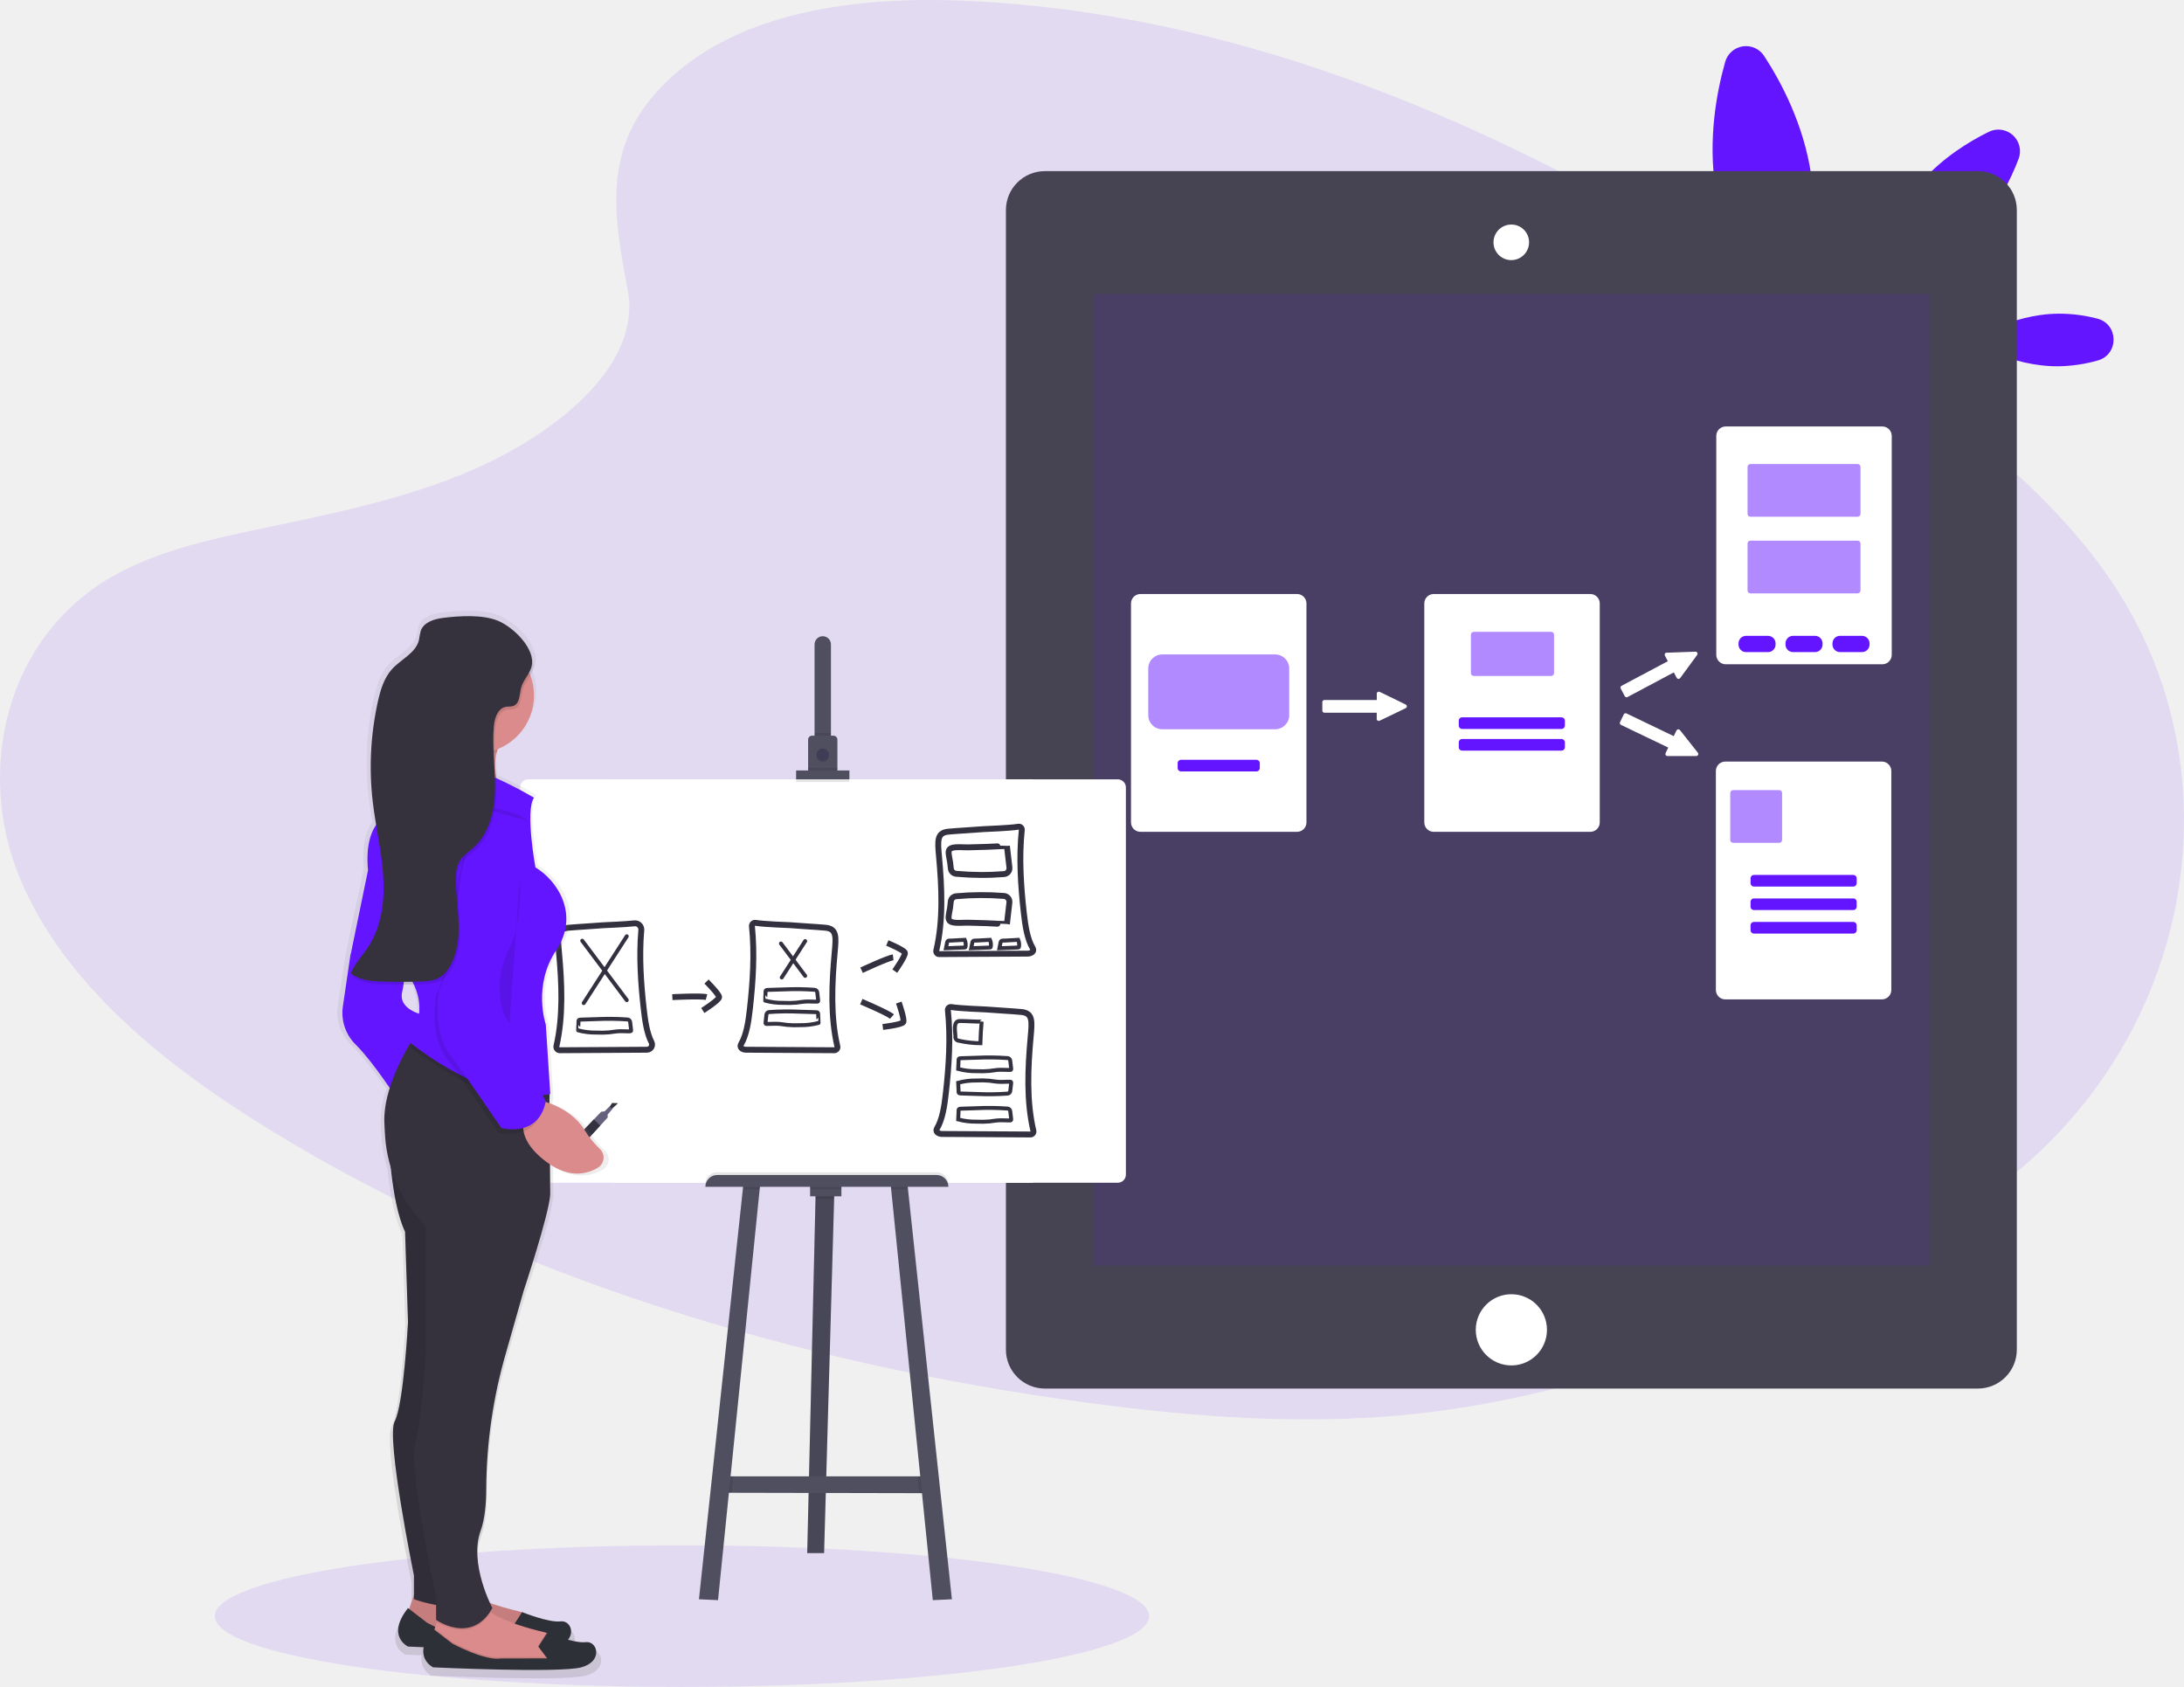
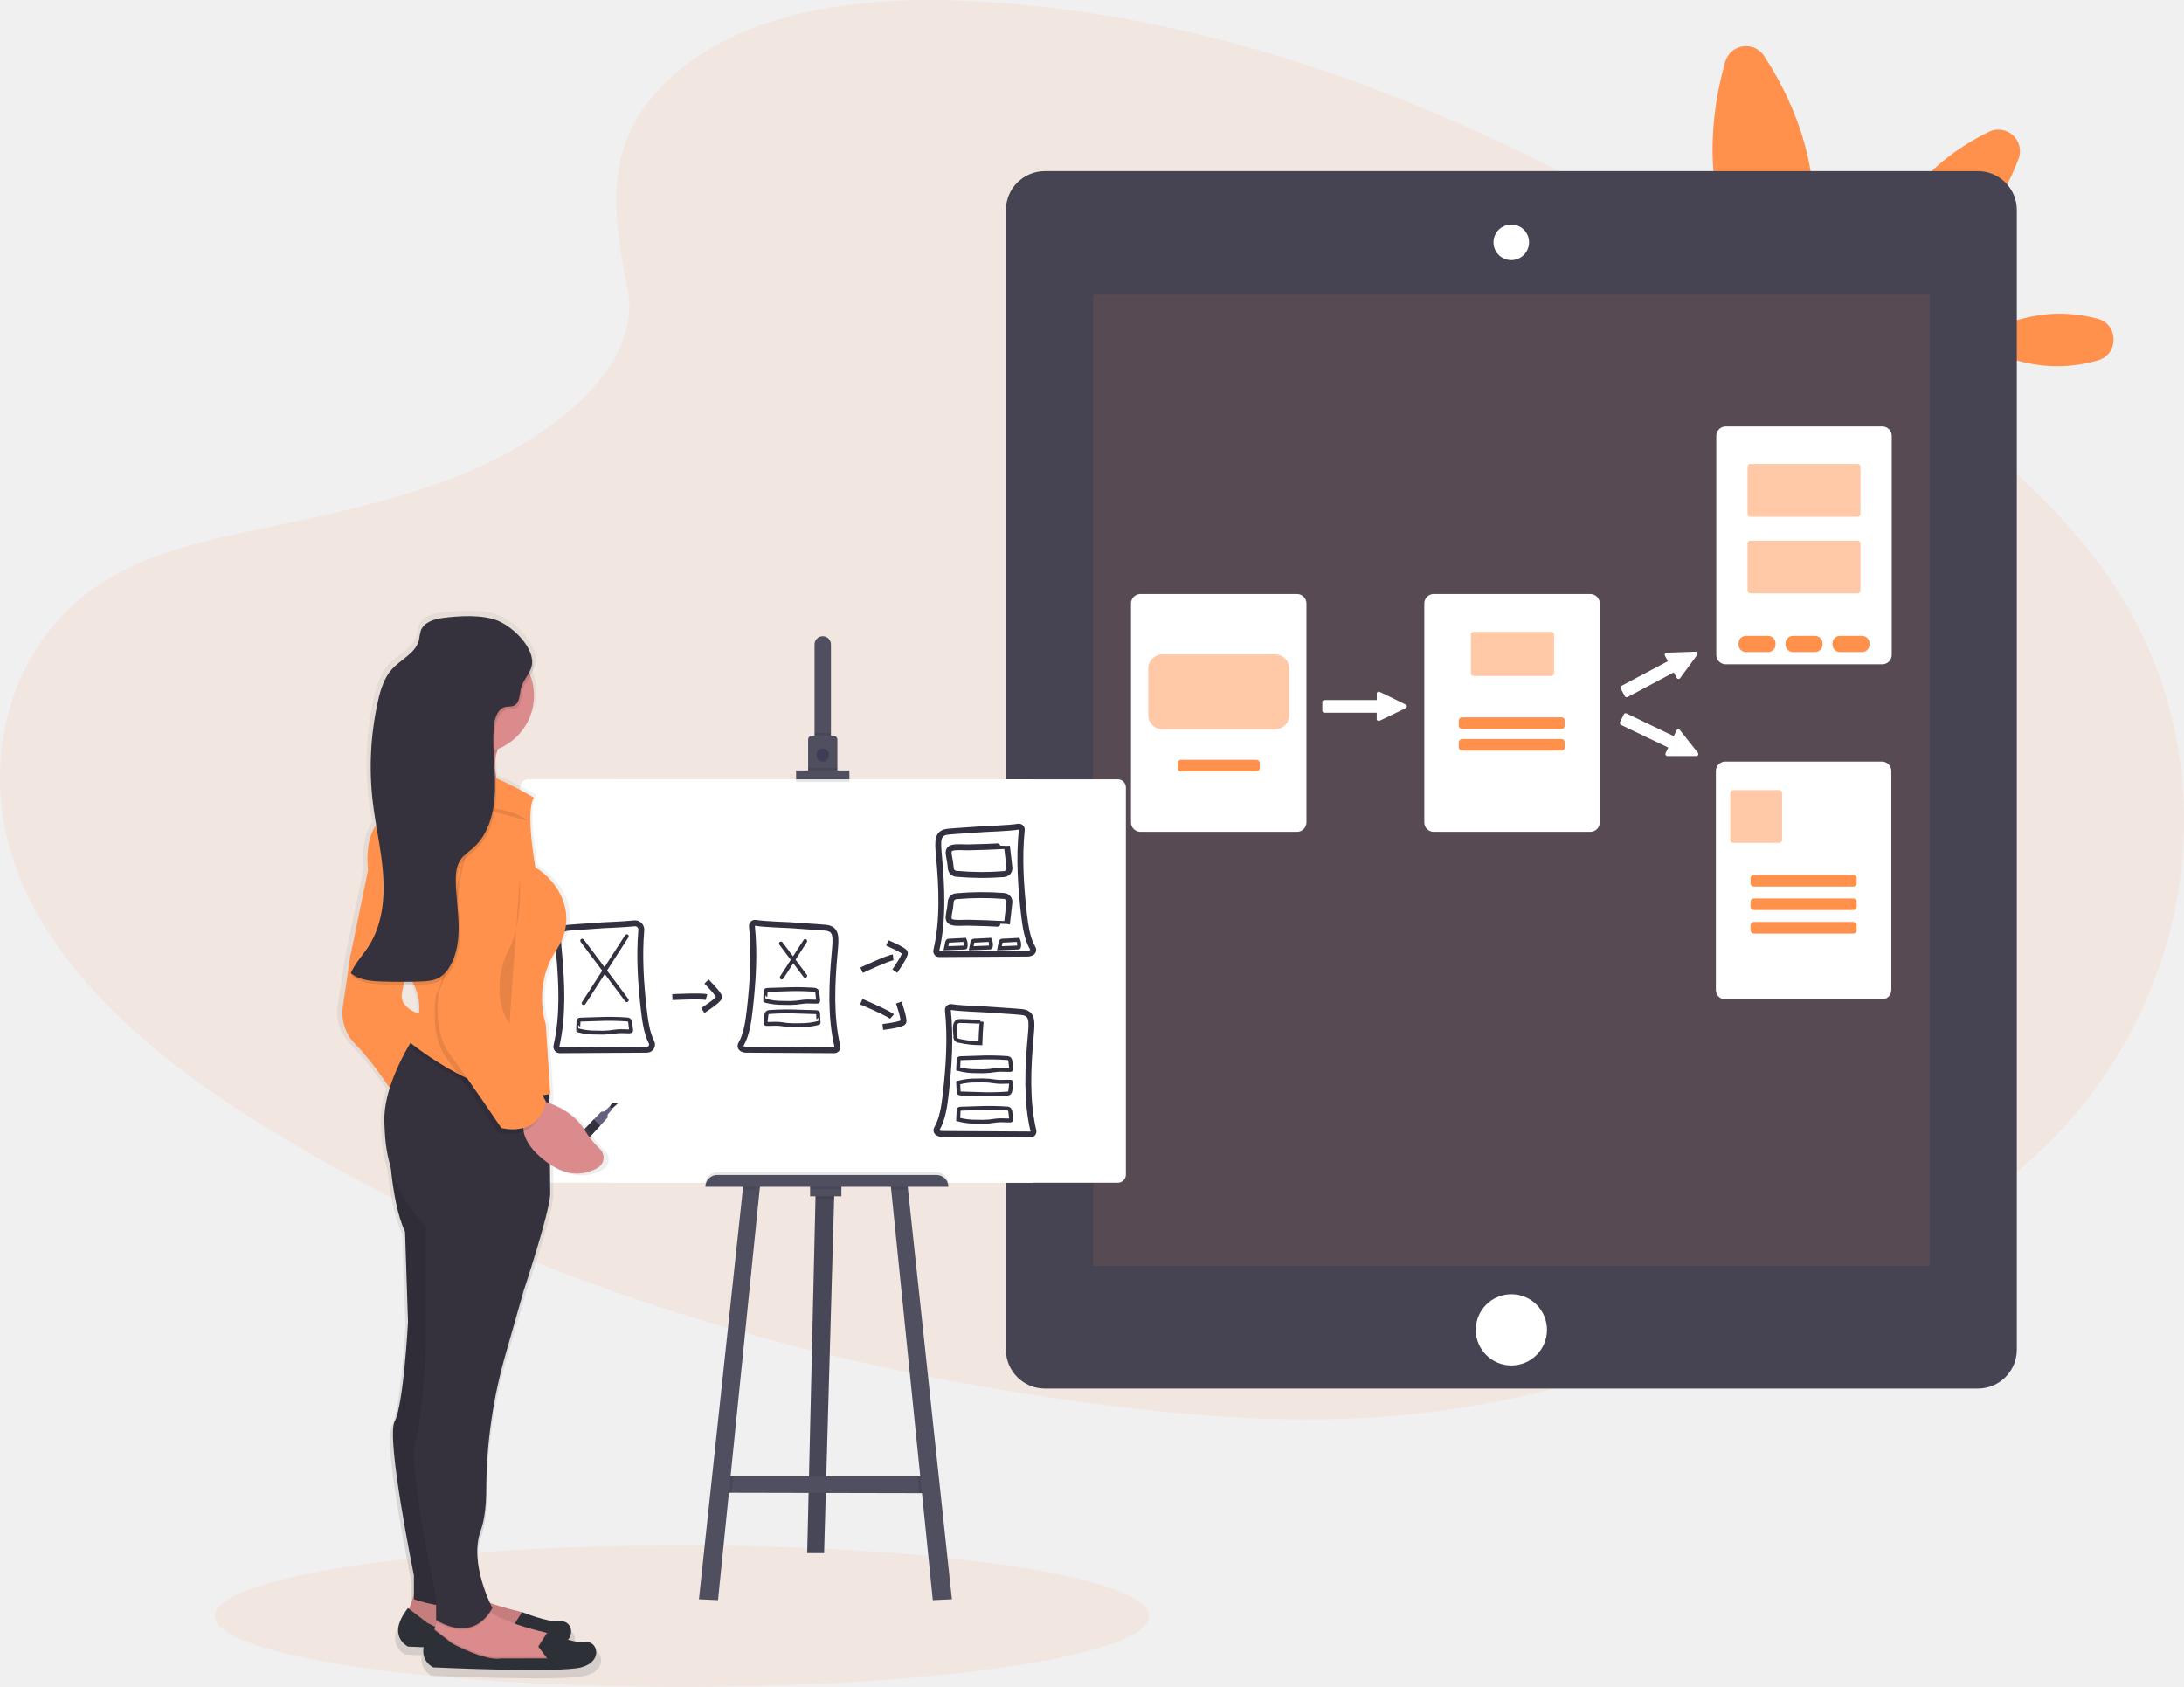
<svg xmlns="http://www.w3.org/2000/svg" id="a6f4e524-a1b8-434a-a0ca-43acb27f4769" data-name="Layer 1" width="1110.46" height="857.68" viewBox="0 0 1110.46 857.68">
  <defs>
    <linearGradient id="ed123d47-1cc8-43ee-8efc-264e01b6d696" x1="2277.26" y1="874.51" x2="2277.26" y2="331.66" gradientTransform="translate(-1992)" gradientUnits="userSpaceOnUse">
      <stop offset="0" stop-color="gray" stop-opacity="0.25" />
      <stop offset="0.54" stop-color="gray" stop-opacity="0.12" />
      <stop offset="1" stop-color="gray" stop-opacity="0.1" />
    </linearGradient>
  </defs>
-   <ellipse cx="346.73" cy="821.68" rx="237.5" ry="36" fill="#6415ff" opacity="0.1" />
-   <path d="M387.66,59C425.33,25.8,484.47,19,538.31,21.68,707.39,30,860,110.67,992.05,201.94c47.8,33.05,94.86,68.65,125.88,114.16,63.16,92.62,44.42,220.94-43.4,297.24-29.88,26-66.1,45.87-103.28,63.51-66.12,31.37-137.46,56.55-212.5,63.72-53.51,5.11-107.68.95-160.88-6.18-148.64-19.92-294.54-64-416.82-139.37C127.42,562,76.87,520.86,54.76,467.37s-8-121.27,46.81-152.92c22.65-13.1,49.73-19,76.24-24.57,39-8.17,78.68-16.23,113.9-32.84,36.37-17.17,79.44-50.36,72.24-88.34C356.22,127.93,350,92.14,387.66,59Z" transform="translate(-44.77 -21.16)" fill="#6415ff" opacity="0.1" />
-   <path d="M965.6,109.62c6.76,44.56-12.05,84.37-12.05,84.37S923.78,161.56,917,117c-3.79-25,.46-48.48,4.92-64.3a11,11,0,0,1,19.89-3C950.78,63.46,961.81,84.63,965.6,109.62Z" transform="translate(-44.77 -21.16)" fill="#6415ff" />
-   <path d="M1091.3,180.64a76.91,76.91,0,0,1,19.85,2.51c10.91,2.8,11.08,18.25.23,21.29a77.15,77.15,0,0,1-19.79,2.94c-24.53.27-44.56-12.89-44.56-12.89S1066.77,180.91,1091.3,180.64Z" transform="translate(-44.77 -21.16)" fill="#6415ff" />
-   <path d="M1022.32,112.9c-22.83,25.09-27.66,57.88-27.66,57.88s32.18-7.9,55-33c10.58-11.63,17.3-24.91,21.46-35.81A11,11,0,0,0,1056,88.17C1045.48,93.34,1032.9,101.27,1022.32,112.9Z" transform="translate(-44.77 -21.16)" fill="#6415ff" />
+   <ellipse cx="346.73" cy="821.68" rx="237.5" ry="36" fill="#ff914d" opacity="0.1" />
+   <path d="M387.66,59C425.33,25.8,484.47,19,538.31,21.68,707.39,30,860,110.67,992.05,201.94c47.8,33.05,94.86,68.65,125.88,114.16,63.16,92.62,44.42,220.94-43.4,297.24-29.88,26-66.1,45.87-103.28,63.51-66.12,31.37-137.46,56.55-212.5,63.72-53.51,5.11-107.68.95-160.88-6.18-148.64-19.92-294.54-64-416.82-139.37C127.42,562,76.87,520.86,54.76,467.37s-8-121.27,46.81-152.92c22.65-13.1,49.73-19,76.24-24.57,39-8.17,78.68-16.23,113.9-32.84,36.37-17.17,79.44-50.36,72.24-88.34C356.22,127.93,350,92.14,387.66,59Z" transform="translate(-44.77 -21.16)" fill="#ff914d" opacity="0.1" />
+   <path d="M965.6,109.62c6.76,44.56-12.05,84.37-12.05,84.37S923.78,161.56,917,117c-3.79-25,.46-48.48,4.92-64.3a11,11,0,0,1,19.89-3C950.78,63.46,961.81,84.63,965.6,109.62Z" transform="translate(-44.77 -21.16)" fill="#ff914d" />
+   <path d="M1091.3,180.64a76.91,76.91,0,0,1,19.85,2.51c10.91,2.8,11.08,18.25.23,21.29a77.15,77.15,0,0,1-19.79,2.94c-24.53.27-44.56-12.89-44.56-12.89S1066.77,180.91,1091.3,180.64Z" transform="translate(-44.77 -21.16)" fill="#ff914d" />
+   <path d="M1022.32,112.9c-22.83,25.09-27.66,57.88-27.66,57.88s32.18-7.9,55-33c10.58-11.63,17.3-24.91,21.46-35.81A11,11,0,0,0,1056,88.17C1045.48,93.34,1032.9,101.27,1022.32,112.9Z" transform="translate(-44.77 -21.16)" fill="#ff914d" />
  <rect x="511.46" y="87.01" width="514" height="618.97" rx="19.8" fill="#464353" />
-   <rect x="555.8" y="149.45" width="425.32" height="494.09" fill="#6415ff" opacity="0.1" />
+   <rect x="555.8" y="149.45" width="425.32" height="494.09" fill="#ff914d" opacity="0.1" />
  <circle cx="768.46" cy="676.12" r="18.1" fill="#fff" />
  <path d="M813.23,152.92a8.55,8.55,0,1,1,8.55-8.55A8.57,8.57,0,0,1,813.23,152.92Z" transform="translate(-44.77 -21.16)" fill="#fff" />
  <path d="M813.23,136.32a8.05,8.05,0,1,1-8.05,8.05,8.06,8.06,0,0,1,8.05-8.05m0-1a9.05,9.05,0,1,0,9,9.05,9,9,0,0,0-9-9.05Z" transform="translate(-44.77 -21.16)" fill="#fff" />
  <rect x="575.56" y="302.51" width="88.21" height="119.92" rx="4.3" fill="#fff" stroke="#fff" stroke-miterlimit="10" />
-   <rect x="583.83" y="332.73" width="71.67" height="38.05" rx="7.14" fill="#6415ff" opacity="0.5" />
-   <rect x="598.79" y="386.3" width="41.75" height="5.91" rx="1.69" fill="#6415ff" />
+   <rect x="583.83" y="332.73" width="71.67" height="38.05" rx="7.14" fill="#ff914d" opacity="0.5" />
+   <rect x="598.79" y="386.3" width="41.75" height="5.91" rx="1.69" fill="#ff914d" />
  <rect x="724.69" y="302.51" width="88.21" height="119.92" rx="4.3" fill="#fff" stroke="#fff" stroke-miterlimit="10" />
-   <rect x="747.89" y="321.24" width="42.27" height="22.44" rx="1.46" fill="#6415ff" opacity="0.5" />
-   <rect x="741.71" y="364.71" width="53.96" height="5.91" rx="1.69" fill="#6415ff" />
-   <rect x="741.71" y="375.73" width="53.96" height="5.91" rx="1.69" fill="#6415ff" />
+   <rect x="747.89" y="321.24" width="42.27" height="22.44" rx="1.46" fill="#ff914d" opacity="0.5" />
+   <rect x="741.71" y="364.71" width="53.96" height="5.91" rx="1.69" fill="#ff914d" />
+   <rect x="741.71" y="375.73" width="53.96" height="5.91" rx="1.69" fill="#ff914d" />
  <rect x="873.15" y="217.32" width="88.21" height="119.92" rx="4.3" fill="#fff" stroke="#fff" stroke-miterlimit="10" />
-   <rect x="888.54" y="235.93" width="57.43" height="26.8" rx="1.46" fill="#6415ff" opacity="0.5" />
-   <rect x="888.54" y="274.88" width="57.43" height="26.8" rx="1.46" fill="#6415ff" opacity="0.5" />
-   <rect x="883.95" y="323.28" width="18.84" height="8.27" rx="3.83" fill="#6415ff" />
-   <rect x="907.84" y="323.28" width="18.84" height="8.27" rx="3.83" fill="#6415ff" />
-   <rect x="931.73" y="323.28" width="18.84" height="8.27" rx="3.83" fill="#6415ff" />
+   <rect x="888.54" y="235.93" width="57.43" height="26.8" rx="1.46" fill="#ff914d" opacity="0.5" />
+   <rect x="888.54" y="274.88" width="57.43" height="26.8" rx="1.46" fill="#ff914d" opacity="0.5" />
+   <rect x="883.95" y="323.28" width="18.84" height="8.27" rx="3.83" fill="#ff914d" />
+   <rect x="907.84" y="323.28" width="18.84" height="8.27" rx="3.83" fill="#ff914d" />
+   <rect x="931.73" y="323.28" width="18.84" height="8.27" rx="3.83" fill="#ff914d" />
  <rect x="872.94" y="387.7" width="88.21" height="119.92" rx="4.3" fill="#fff" stroke="#fff" stroke-miterlimit="10" />
-   <rect x="879.75" y="401.72" width="26.36" height="26.8" rx="1.46" fill="#6415ff" opacity="0.5" />
-   <rect x="890.07" y="444.84" width="53.96" height="5.91" rx="1.69" fill="#6415ff" />
-   <rect x="890.07" y="456.79" width="53.96" height="5.91" rx="1.69" fill="#6415ff" />
-   <rect x="890.07" y="468.74" width="53.96" height="5.91" rx="1.69" fill="#6415ff" />
+   <rect x="879.75" y="401.72" width="26.36" height="26.8" rx="1.46" fill="#ff914d" opacity="0.5" />
+   <rect x="890.07" y="444.84" width="53.96" height="5.91" rx="1.69" fill="#ff914d" />
+   <rect x="890.07" y="456.79" width="53.96" height="5.91" rx="1.69" fill="#ff914d" />
+   <rect x="890.07" y="468.74" width="53.96" height="5.91" rx="1.69" fill="#ff914d" />
  <path d="M759.29,380.77l-1.35.65L747,386.68l-1,.47a.54.54,0,0,1-.73-.29.59.59,0,0,1,0-.2v-3.11a.53.53,0,0,0-.53-.53H718.15a.54.54,0,0,1-.54-.53V378.1a.54.54,0,0,1,.54-.53h26.62a.54.54,0,0,0,.53-.54v-3.18a.65.65,0,0,1,0-.2.54.54,0,0,1,.73-.28l1,.47,10.91,5.31,1.35.66A.53.53,0,0,1,759.29,380.77Z" transform="translate(-44.77 -21.16)" fill="#fff" stroke="#fff" stroke-miterlimit="10" />
  <path d="M907.32,353.8l-.88,1.21-7.16,9.76-.63.87a.55.55,0,0,1-.78.09.48.48,0,0,1-.12-.16l-1.46-2.74a.55.55,0,0,0-.73-.23l-23.5,12.51a.53.53,0,0,1-.72-.22L869.28,371a.53.53,0,0,1,.22-.72L893,357.79a.53.53,0,0,0,.22-.72l-1.49-2.81a.35.35,0,0,1-.06-.19.52.52,0,0,1,.51-.59l1.07,0,12.12-.44,1.5-.05A.53.53,0,0,1,907.32,353.8Z" transform="translate(-44.77 -21.16)" fill="#fff" stroke="#fff" stroke-miterlimit="10" />
  <path d="M907.24,405.06h-1.49l-12.11,0h-1.07a.53.53,0,0,1-.53-.57.45.45,0,0,1,.05-.19l1.34-2.81a.53.53,0,0,0-.25-.71l-24-11.52a.54.54,0,0,1-.25-.72l1.9-3.95a.52.52,0,0,1,.71-.25l24,11.53a.55.55,0,0,0,.72-.25l1.38-2.87a.52.52,0,0,1,.89-.1l.67.83,7.53,9.52.93,1.18A.53.53,0,0,1,907.24,405.06Z" transform="translate(-44.77 -21.16)" fill="#fff" stroke="#fff" stroke-miterlimit="10" />
  <polygon points="424.19 606.65 424.11 609.58 419.01 789.65 410.43 789.65 414.64 609.58 414.72 606.2 424.19 606.65" fill="#504f60" />
  <polygon points="424.19 606.65 424.11 609.58 419.01 789.65 410.43 789.65 414.64 609.58 414.72 606.2 424.19 606.65" opacity="0.1" />
  <polygon points="473.84 759.19 467.42 759.17 371.97 758.97 366.89 758.96 369.59 750.61 473.16 750.61 473.84 759.19" fill="#504f60" />
  <polygon points="424.19 606.65 424.11 609.58 414.64 609.58 414.72 606.2 424.19 606.65" opacity="0.1" />
  <rect x="411.9" y="602.25" width="15.91" height="5.98" fill="#504f60" />
  <polygon points="372.82 750.61 371.97 758.97 366.89 758.96 369.59 750.61 372.82 750.61" opacity="0.1" />
  <polygon points="386.52 602.14 386.25 604.73 365.08 813.56 355.38 813.11 377.69 604.73 377.94 602.36 386.52 602.14" fill="#504f60" />
  <polygon points="473.84 759.19 467.42 759.17 466.55 750.61 473.16 750.61 473.84 759.19" opacity="0.1" />
  <polygon points="484 813.11 474.29 813.56 453.12 604.73 452.86 602.14 461.43 602.36 461.68 604.73 484 813.11" fill="#504f60" />
  <rect x="311.38" y="396.23" width="213.91" height="205.11" fill="#fff" />
  <rect x="264.46" y="396.23" width="308" height="205.11" rx="4.13" fill="#fff" />
  <path d="M467.27,348.8v49.53h-8.34V348.8a4.17,4.17,0,1,1,8.34,0Z" transform="translate(-44.77 -21.16)" fill="#504f60" />
  <rect x="414.16" y="372.66" width="8.35" height="4.51" opacity="0.1" />
  <path d="M470.55,397.2v16.36H455.66V397.2a2,2,0,0,1,2-2h10.83A2,2,0,0,1,470.55,397.2Z" transform="translate(-44.77 -21.16)" fill="#504f60" />
  <circle cx="418.33" cy="384.39" r="3.16" opacity="0.1" />
  <circle cx="418.33" cy="383.71" r="3.16" fill="#3f3d56" />
  <rect x="410.89" y="390.37" width="14.89" height="2.03" opacity="0.1" />
  <rect x="404.79" y="393.08" width="27.08" height="4.51" opacity="0.1" />
  <rect x="404.79" y="391.72" width="27.08" height="4.51" fill="#504f60" />
  <path d="M364.63,596H476.21a6,6,0,0,1,6,6v0a0,0,0,0,1,0,0H358.65a0,0,0,0,1,0,0v0A6,6,0,0,1,364.63,596Z" opacity="0.1" />
  <polygon points="377.94 602.36 386.52 602.14 386.25 604.73 377.69 604.73 377.94 602.36" opacity="0.1" />
  <rect x="411.9" y="602.25" width="15.91" height="2.48" opacity="0.1" />
  <polygon points="461.68 604.73 453.12 604.73 452.86 602.14 461.43 602.36 461.68 604.73" opacity="0.1" />
  <path d="M364.63,597.4H476.21a6,6,0,0,1,6,6v0a0,0,0,0,1,0,0H358.65a0,0,0,0,1,0,0v0a6,6,0,0,1,6-6Z" fill="#504f60" />
  <path d="M562.59,441.48a1.49,1.49,0,0,1,1.71,1.64c-1.45,14-.52,28.34,1.05,42.31.73,6.39,1.72,13.15,4.55,17.89a1.51,1.51,0,0,1-.2,1.86,4,4,0,0,1-2.78.83l-44.63.25a1.49,1.49,0,0,1-1.46-1.84c3.59-15.3,2.82-32,1.38-47.87-.71-7.81-1.12-12,4.71-12.55,6-.54,12-.79,18-1.29C546.36,442.59,557.9,442.25,562.59,441.48Z" transform="translate(-44.77 -21.16)" fill="#fff" stroke="#33313f" stroke-miterlimit="10" stroke-width="3" />
  <path d="M528.44,533.17a1.49,1.49,0,0,0-1.71,1.64c1.45,14,.52,28.34-1.06,42.31-.72,6.39-1.71,13.15-4.54,17.9a1.49,1.49,0,0,0,.2,1.85,4,4,0,0,0,2.78.83l44.63.26a1.51,1.51,0,0,0,1.46-1.85c-3.59-15.3-2.82-32-1.38-47.87.71-7.81,1.12-12-4.71-12.55s-12-.79-18-1.29C544.67,534.28,533.13,533.94,528.44,533.17Z" transform="translate(-44.77 -21.16)" fill="#fff" stroke="#33313f" stroke-miterlimit="10" stroke-width="3" />
  <path d="M541.55,558.93a132.37,132.37,0,0,1,15.56.19,1.47,1.47,0,0,1,1.32,1.3l.49,4.09a.58.58,0,0,1-.12.53.55.55,0,0,1-.38.1c-2.18.06-4.36-.19-6.53,0-1.35.11-2.69.37-4,.52a47.75,47.75,0,0,1-6.66.12,33.56,33.56,0,0,1-9.27-1.14s.18-3.39.18-3.71c0-1.58-.05-1.72,1.58-1.76Z" transform="translate(-44.77 -21.16)" fill="none" stroke="#33313f" stroke-linecap="round" stroke-miterlimit="10" stroke-width="2" />
  <path d="M541.55,577.37a130.24,130.24,0,0,0,15.56-.2,1.47,1.47,0,0,0,1.32-1.3l.49-4.08a.6.6,0,0,0-.12-.54.55.55,0,0,0-.38-.1c-2.18-.06-4.36.2-6.53,0-1.35-.1-2.69-.36-4-.51a46.26,46.26,0,0,0-6.66-.12,33.56,33.56,0,0,0-9.27,1.14s.18,3.38.18,3.71c0,1.58-.05,1.71,1.58,1.76Z" transform="translate(-44.77 -21.16)" fill="none" stroke="#33313f" stroke-linecap="round" stroke-miterlimit="10" stroke-width="2" />
  <path d="M541.55,584.59a130.24,130.24,0,0,1,15.56.2,1.47,1.47,0,0,1,1.32,1.3l.49,4.08a.6.6,0,0,1-.12.54.55.55,0,0,1-.38.1c-2.18.06-4.36-.2-6.53,0-1.35.1-2.69.37-4,.52a47.75,47.75,0,0,1-6.66.11,33.55,33.55,0,0,1-9.27-1.13s.18-3.39.18-3.72c0-1.58-.05-1.71,1.58-1.75Z" transform="translate(-44.77 -21.16)" fill="none" stroke="#33313f" stroke-linecap="round" stroke-miterlimit="10" stroke-width="2" />
  <path d="M548.12,499a6.61,6.61,0,0,1,.44,3.48.52.52,0,0,1-.07.27.54.54,0,0,1-.42.15l-9.5.37s.53-2.8.6-3c.33-1.14,1.16-.84,2.23-.9Z" transform="translate(-44.77 -21.16)" fill="#fff" stroke="#33313f" stroke-linecap="round" stroke-miterlimit="10" stroke-width="2" />
  <path d="M562.47,499a6.61,6.61,0,0,1,.43,3.48.51.51,0,0,1-.06.27.56.56,0,0,1-.42.15l-9.51.37s.54-2.8.61-3c.32-1.14,1.15-.84,2.23-.9Z" transform="translate(-44.77 -21.16)" fill="#fff" stroke="#33313f" stroke-linecap="round" stroke-miterlimit="10" stroke-width="2" />
  <path d="M556.74,451.26l1.28,11a3,3,0,0,1-2.73,3.31,142.81,142.81,0,0,1-24.38-.16,3,3,0,0,1-2.71-2.86,42.69,42.69,0,0,0-.86-5.83c-.33-2-.69-3.93,1.67-4.52s5.59-.17,8.17-.22q4.64-.09,9.25-.26C547.29,451.72,556.74,451.21,556.74,451.26Z" transform="translate(-44.77 -21.16)" fill="none" stroke="#33313f" stroke-miterlimit="10" stroke-width="3" />
  <path d="M556.74,491,558,480a3,3,0,0,0-2.73-3.31,143.84,143.84,0,0,0-24.38.15,3,3,0,0,0-2.71,2.87,42.69,42.69,0,0,1-.86,5.83c-.33,2-.69,3.93,1.67,4.52s5.59.17,8.17.22c3.09.06,6.17.14,9.25.26C547.29,490.57,556.74,491.08,556.74,491Z" transform="translate(-44.77 -21.16)" fill="none" stroke="#33313f" stroke-miterlimit="10" stroke-width="3" />
  <path d="M543.89,540.57q-.5,5.49-.63,11a52.07,52.07,0,0,1-10.91-1.25,1.93,1.93,0,0,1-1.79-2.36c-.07-2.28-1.27-7.37,1.94-7.69C533.46,540.17,543.88,540.75,543.89,540.57Z" transform="translate(-44.77 -21.16)" fill="none" stroke="#33313f" stroke-linecap="round" stroke-miterlimit="10" stroke-width="2" />
  <path d="M367.32,490.61a3.19,3.19,0,0,1,3.52,3.47c-1.15,13.31-.24,26.94,1.26,40.21.67,5.9,1.56,12.11,3.92,16.76a2.62,2.62,0,0,1-2.32,3.82h0l-44.28.26a1.76,1.76,0,0,1-1.73-2.14c3.51-15.22,2.74-31.84,1.31-47.58-.72-7.81-1.12-12,4.7-12.55,6-.53,12-.78,17.95-1.29C352.92,491.47,362,491.19,367.32,490.61Z" transform="translate(-44.77 -21.16)" fill="#fff" stroke="#33313f" stroke-linecap="round" stroke-miterlimit="10" stroke-width="3" />
  <path d="M428.92,490.36a1.59,1.59,0,0,0-1.82,1.76c1.43,13.93.5,28.25-1.07,42.17-.72,6.39-1.71,13.12-4.53,17.87a1.58,1.58,0,0,0,.42,2.07,4.19,4.19,0,0,0,2.54.64l44.51.26a1.6,1.6,0,0,0,1.55-2c-3.55-15.27-2.79-31.95-1.35-47.75.71-7.81,1.12-12-4.7-12.55-6-.53-12-.78-18-1.29C445,491.45,433.7,491.12,428.92,490.36Z" transform="translate(-44.77 -21.16)" fill="#fff" stroke="#33313f" stroke-miterlimit="10" stroke-width="3" />
  <line x1="296.04" y1="478.29" x2="318.68" y2="508.49" fill="#fff" stroke="#33313f" stroke-linecap="round" stroke-miterlimit="10" stroke-width="2" />
  <line x1="318.68" y1="476.03" x2="296.79" y2="510" fill="#fff" stroke="#33313f" stroke-linecap="round" stroke-miterlimit="10" stroke-width="2" />
  <line x1="397.07" y1="479.71" x2="409.4" y2="496.16" fill="#fff" stroke="#33313f" stroke-linecap="round" stroke-miterlimit="10" stroke-width="2" />
  <line x1="409.4" y1="478.47" x2="397.48" y2="496.98" fill="#fff" stroke="#33313f" stroke-linecap="round" stroke-miterlimit="10" stroke-width="2" />
  <path d="M348.29,539.3a132.56,132.56,0,0,1,15.57.19,1.49,1.49,0,0,1,1.32,1.3l.48,4.09a.63.63,0,0,1-.11.54.7.7,0,0,1-.38.1c-2.18.06-4.37-.2-6.54,0-1.35.1-2.68.36-4,.51a47.72,47.72,0,0,1-6.66.12,33.44,33.44,0,0,1-9.26-1.14c-.06,0,.18-3.38.18-3.71,0-1.58-.06-1.71,1.57-1.76Z" transform="translate(-44.77 -21.16)" fill="none" stroke="#33313f" stroke-linecap="round" stroke-miterlimit="10" stroke-width="2" />
  <path d="M443.41,524.2a130.43,130.43,0,0,1,15.57.2,1.47,1.47,0,0,1,1.32,1.3l.48,4.08a.63.63,0,0,1-.11.54.56.56,0,0,1-.38.1c-2.18.06-4.37-.2-6.54,0-1.35.1-2.68.37-4,.51a46.26,46.26,0,0,1-6.66.12,33.56,33.56,0,0,1-9.27-1.14c-.05,0,.18-3.38.18-3.71,0-1.58-.05-1.71,1.58-1.76Z" transform="translate(-44.77 -21.16)" fill="none" stroke="#33313f" stroke-linecap="round" stroke-miterlimit="10" stroke-width="2" />
  <path d="M451.34,535.53a132.39,132.39,0,0,0-15.56.19,1.47,1.47,0,0,0-1.32,1.3L434,541.1a.57.57,0,0,0,.11.54.55.55,0,0,0,.38.1c2.18.06,4.36-.19,6.54,0,1.35.1,2.68.37,4,.52a49.33,49.33,0,0,0,6.66.12,33.47,33.47,0,0,0,9.27-1.14c.05,0-.18-3.39-.18-3.71,0-1.59.06-1.72-1.57-1.76Z" transform="translate(-44.77 -21.16)" fill="none" stroke="#33313f" stroke-linecap="round" stroke-miterlimit="10" stroke-width="2" />
  <path d="M386.63,528.13s14.71-.75,17.35,0" transform="translate(-44.77 -21.16)" fill="none" stroke="#33313f" stroke-miterlimit="10" stroke-width="3" />
  <path d="M404,520.21s6.41,6.41,6.41,7.92-8.3,6.79-8.3,6.79" transform="translate(-44.77 -21.16)" fill="none" stroke="#33313f" stroke-miterlimit="10" stroke-width="3" />
  <path d="M482.84,514.45s13.33-6.24,16.06-6.54" transform="translate(-44.77 -21.16)" fill="none" stroke="#33313f" stroke-miterlimit="10" stroke-width="3" />
  <path d="M495.92,500.58s8.35,3.52,8.92,4.91-5.12,9.42-5.12,9.42" transform="translate(-44.77 -21.16)" fill="none" stroke="#33313f" stroke-miterlimit="10" stroke-width="3" />
  <path d="M482.7,530.43s13.55,5.75,15.6,7.59" transform="translate(-44.77 -21.16)" fill="none" stroke="#33313f" stroke-miterlimit="10" stroke-width="3" />
  <path d="M501.76,530.89s3,8.57,2.3,9.93-10.43,2.48-10.43,2.48" transform="translate(-44.77 -21.16)" fill="none" stroke="#33313f" stroke-miterlimit="10" stroke-width="3" />
  <path d="M535.29,499a6.61,6.61,0,0,1,.43,3.48.51.51,0,0,1-.06.27.56.56,0,0,1-.42.15l-9.51.37s.54-2.8.61-3c.32-1.14,1.16-.84,2.23-.9Z" transform="translate(-44.77 -21.16)" fill="#fff" stroke="#33313f" stroke-linecap="round" stroke-miterlimit="10" stroke-width="2" />
  <polygon points="310.87 564.02 314.23 560.89 311.23 560.77 309.66 563.18 310.87 564.02" fill="#33313f" />
  <polygon points="286.7 585.94 290.26 581.37 291.05 580.55 301.95 569.13 305.66 565.25 307.4 565.04 309.9 562.56 311.37 563.85 308.94 566.69 308.98 568.18 305.19 572.29 294.49 583.91 293.8 584.65 289.5 588.63 286.7 585.94" fill="#65617d" />
  <polygon points="291.05 580.55 301.95 569.13 305.19 572.29 294.49 583.91 291.05 580.55" fill="#33313f" />
  <path d="M352.27,606.11a48,48,0,0,1-8.19-10c-4.8-7.48-12.82-11.52-18.32-13.53l0-2.43.34-.07-.15-2.26.15,0-.39-6v-.05h0L323.73,542s-7.05-19.85,5.48-38.16.78-35.87-11-42.74c0,0-5.48-29-.78-35.87a203.68,203.68,0,0,0-19.68-9.95c-.11-.36-.2-.72-.29-1.1-.13-2.7-.3-5.4-.45-8.1a29.47,29.47,0,0,1,.77-4.16c.15-.57.32-1.14.5-1.73a29.78,29.78,0,0,0,19.15-27.61,29,29,0,0,0-1.86-10.24A12.87,12.87,0,0,0,317,359c.75-3.09-.1-6.39-1.86-9.52C312,342.7,304.17,336.35,298.49,334c-8.14-3.3-20.39-2.52-28.87-1.5-4.76.57-10.19,2.16-11.91,6.52-.63,1.6-.64,3.37-1.08,5-1.78,6.66-9.47,9.76-14.22,14.86-4.2,4.5-6,10.59-7.4,16.52a151.21,151.21,0,0,0-2.75,51.85c.48,4,1.12,7.95,1.8,11.91-2.86,4-5.44,11.07-4.26,23.35l-9.4,44.26-3.91,25.95s-2.35,10.68,7,19.84c6,5.84,13.25,15.71,17.72,22.1a52.45,52.45,0,0,0-2.85,17.59c.1,2.72.25,5.35.44,7.85a69.33,69.33,0,0,0,3,15.64c1.1,10.66,3.27,24.29,7.52,33l1.56,46.55s-2.35,42.74-7,51.13,10.17,79.37,10.17,79.37v9.92l-2.5,7.34-.63-.47c-11.74,14.5,0,19.84,0,19.84s3.2.15,8.31.35a9.36,9.36,0,0,0,5,10.34s66.53,3.05,78.28,0,8.61-13.74,2.34-13c-2.39.3-5.92-.33-9.37-1.22,3.65-4.25.73-10-3.93-9.46-6.26.76-20.35-4.78-20.35-4.78l-.07.09a10.5,10.5,0,0,0-1.38-.42,156.67,156.67,0,0,1-15.49-4.33c-3-6.43-10-23.71-5-37.11,2.26-6.06,3-14.12,3-21.94a249,249,0,0,1,10.31-69.66l9.39-32s13.31-38.93,14.09-49.61L326,614.13c11,7,19.75,4.9,25.33,1.63A6,6,0,0,0,352.27,606.11Zm-104.47-81c.27-1.12.49-2.34.68-3.63,1.84,0,3.69,0,5.53-.06a28.17,28.17,0,0,1,2.78,15C252.55,535.11,246.21,531.9,247.8,525.16Z" transform="translate(-44.77 -21.16)" fill="url(#ed123d47-1cc8-43ee-8efc-264e01b6d696)" />
  <path d="M255.24,832l-3,9,9.79,9.79,32.39,7.53,23.35-2.26-1.51-8.29h0a10,10,0,0,0-7.42-7.29c-9.6-2.26-27.9-7.4-31.75-14.55Z" transform="translate(-44.77 -21.16)" fill="#db8b8b" />
  <path d="M255.24,832l-3,9,9.79,9.79,32.39,7.53,23.35-2.26-1.51-8.29h0a10,10,0,0,0-7.42-7.29c-9.6-2.26-27.9-7.4-31.75-14.55Z" transform="translate(-44.77 -21.16)" opacity="0.1" />
  <path d="M310.23,853.8l-4.52-6,4.52-7s13.55,5.47,19.58,4.72,9,9.79-2.26,12.8-75.32,0-75.32,0-11.3-5.27,0-19.58l9.79,7.53s16.57,9,24.86,7.53Z" transform="translate(-44.77 -21.16)" fill="#2e3037" />
  <path d="M330.56,866.61l-23.35,2.26-32.39-7.54L265,851.54l.8-2.39,1.12-3.36,1.1-3.29,21.84-6a13.5,13.5,0,0,0,4.43,4.43c7.09,4.85,19.84,8.36,27.32,10.11.31.08.63.17.93.28a9.92,9.92,0,0,1,6.49,7Z" transform="translate(-44.77 -21.16)" fill="#db8b8b" />
  <path d="M330.56,866.61l-23.35,2.26-32.39-7.54L265,851.54l.8-2.39,9,6.91s16.58,9,24.86,7.53H323l-4.52-6,4.06-6.27a9.92,9.92,0,0,1,6.49,7Z" transform="translate(-44.77 -21.16)" opacity="0.1" />
  <path d="M323,864.35l-4.52-6,4.52-7s13.56,5.47,19.58,4.72,9,9.79-2.25,12.81-75.33,0-75.33,0-11.3-5.28,0-19.59l9.79,7.53s16.58,9,24.86,7.54Z" transform="translate(-44.77 -21.16)" fill="#2e3037" />
  <path d="M304.2,427.48s-36.15,3.76-30.88-11.3a27,27,0,0,0,1.11-13.3,36.91,36.91,0,0,0-6.38-15.32l33.89,5.27a42.32,42.32,0,0,0-4.59,10.88C293.31,419.7,304.2,427.48,304.2,427.48Z" transform="translate(-44.77 -21.16)" fill="#db8b8b" />
  <path d="M242.44,599.21s.75,32.39,8.28,48.21l1.51,45.94s-2.26,42.19-6.78,50.47,9.79,78.34,9.79,78.34v12.05s24.1,9,30.88-1.51l-6.78-89.63,3-124.28Z" transform="translate(-44.77 -21.16)" fill="#35323e" />
  <path d="M242.43,599.21s.75,32.39,8.28,48.21l1.51,45.94s-2.26,42.19-6.78,50.47,9.79,78.34,9.79,78.34v12.05s24.1,9,30.88-1.51l-6.78-89.63,3-124.28Z" transform="translate(-44.77 -21.16)" opacity="0.1" />
-   <path d="M227.37,495.27l-4.52,12.05-3.76,25.61a22.65,22.65,0,0,0,6.78,19.58c9,9,21.09,27.87,21.09,27.87l14.31-42.93s-14.31-2.26-12-12.05,1.5-27.87,1.5-27.87Z" transform="translate(-44.77 -21.16)" fill="#6415ff" />
+   <path d="M227.37,495.27l-4.52,12.05-3.76,25.61a22.65,22.65,0,0,0,6.78,19.58c9,9,21.09,27.87,21.09,27.87l14.31-42.93s-14.31-2.26-12-12.05,1.5-27.87,1.5-27.87Z" transform="translate(-44.77 -21.16)" fill="#ff914d" />
  <path d="M294.32,840.91c-9.67,15.21-24.7,6.59-27.37,4.88l1.1-3.29,21.84-6A13.5,13.5,0,0,0,294.32,840.91Z" transform="translate(-44.77 -21.16)" opacity="0.1" />
  <path d="M324.54,628.59c-.76,10.54-13.56,49-13.56,49l-9,31.61A251.29,251.29,0,0,0,292,777.92c0,7.71-.71,15.67-2.88,21.65-6,16.57,6,39.17,6,39.17-10.54,18.83-28.62,6-28.62,6v-12S252.23,767.18,256,754.38s5.28-47.46,5.28-47.46V644.41a70.9,70.9,0,0,1-20.67-45c-.18-2.47-.33-5.06-.42-7.75-.61-17,11-36.92,15.54-44,1.1-1.72,1.78-2.68,1.78-2.68L324,571.36l.15.06,0,2.57,0,5.7Z" transform="translate(-44.77 -21.16)" fill="#35323e" />
  <path d="M301.94,392.83a42.32,42.32,0,0,0-4.59,10.88,29.42,29.42,0,0,1-22.92-.83,36.91,36.91,0,0,0-6.38-15.32Z" transform="translate(-44.77 -21.16)" opacity="0.1" />
  <circle cx="242.11" cy="353.59" r="29.38" fill="#db8b8b" />
  <path d="M324.54,579.63l-.33.06C292.63,586.18,253,553.27,253,553.27a38,38,0,0,0,2.74-5.61c1.1-1.72,1.78-2.68,1.78-2.68L324,571.36l.17,2.63Z" transform="translate(-44.77 -21.16)" opacity="0.1" />
-   <path d="M316.25,426.73s-42.18-25.61-55.74-15.07l-18.83,24.1s-12.05,3.77-9.79,27.87l-9,43.69L250,514.1s15.82,15.06,3,36.91c0,0,39.92,33.14,71.56,26.36L322.28,542s-6.78-19.59,5.27-37.66.75-35.4-10.54-42.18C317,462.13,311.73,433.5,316.25,426.73Z" transform="translate(-44.77 -21.16)" fill="#6415ff" />
+   <path d="M316.25,426.73s-42.18-25.61-55.74-15.07l-18.83,24.1s-12.05,3.77-9.79,27.87l-9,43.69L250,514.1s15.82,15.06,3,36.91c0,0,39.92,33.14,71.56,26.36L322.28,542s-6.78-19.59,5.27-37.66.75-35.4-10.54-42.18C317,462.13,311.73,433.5,316.25,426.73Z" transform="translate(-44.77 -21.16)" fill="#ff914d" />
  <path d="M318.51,580.38s15.82,3,23.35,15.07a46.86,46.86,0,0,0,7.89,9.85,6,6,0,0,1-.94,9.52c-6,3.6-15.72,5.81-28-4.31C299.68,593.19,318.51,580.38,318.51,580.38Z" transform="translate(-44.77 -21.16)" fill="#db8b8b" />
  <path d="M295.16,441s-15.06-1.51-18.83,37.66-9.79,48.2-9.79,48.2-3.77,20.34,5.27,32.39S298.17,597,298.17,597s18.84,5.28,22.6-13.56l-23.35-43.68s-3.76-15.07,5.27-25.61S318.51,433.5,295.16,441Z" transform="translate(-44.77 -21.16)" opacity="0.1" />
-   <path d="M296.67,438.78s-15.07-1.51-18.83,37.66-9.79,48.2-9.79,48.2S264.28,545,273.32,557s26.36,37.66,26.36,37.66,18.83,5.28,22.6-13.55l-23.35-43.69s-3.77-15.07,5.27-25.61S320,431.24,296.67,438.78Z" transform="translate(-44.77 -21.16)" fill="#6415ff" />
+   <path d="M296.67,438.78s-15.07-1.51-18.83,37.66-9.79,48.2-9.79,48.2S264.28,545,273.32,557s26.36,37.66,26.36,37.66,18.83,5.28,22.6-13.55l-23.35-43.69s-3.77-15.07,5.27-25.61S320,431.24,296.67,438.78Z" transform="translate(-44.77 -21.16)" fill="#ff914d" />
  <path d="M309.1,467s1.5,23.35-5.28,36.16-6.78,29.37,0,38.41" transform="translate(-44.77 -21.16)" opacity="0.1" />
  <path d="M312.86,438.4s-6-6-23.35-6.78-24.85-6-24.85-6" transform="translate(-44.77 -21.16)" opacity="0.1" />
  <path d="M271,336.79c-4.58.56-9.81,2.13-11.46,6.44-.61,1.58-.62,3.32-1.05,5-1.71,6.58-9.11,9.64-13.68,14.67-4,4.44-5.81,10.45-7.12,16.3A153.13,153.13,0,0,0,235,430.34c1.47,12.49,4.47,24.78,5.32,37.33s-.7,25.75-7.56,36.29c-3,4.54-6.84,8.52-8.93,13.51,4.32,3.5,10.28,4,15.84,4.19q9.72.33,19.44,0c3.4-.12,6.95-.34,9.88-2.06a15.31,15.31,0,0,0,5.19-5.56c3.7-6.29,4.64-13.85,4.48-21.15s-1.31-14.55-1.45-21.85c-.07-4,.24-8.2,2.53-11.46,1.65-2.35,4.16-3.93,6.31-5.84,8.07-7.14,10.83-18.6,11.1-29.37s-1.5-21.56-.59-32.29c.35-4.21,1.92-9.25,6.06-10.07,1.3-.26,2.69,0,3.93-.5,3.32-1.27,3-5.95,3.94-9.37,1.07-3.85,4.35-6.82,5.27-10.7,2.17-9.11-9.43-20-17-23.16C290.91,335,279.12,335.79,271,336.79Z" transform="translate(-44.77 -21.16)" opacity="0.1" />
  <path d="M270.21,335.29c-4.58.56-9.81,2.13-11.46,6.43a46,46,0,0,0-1,5c-1.71,6.58-9.12,9.64-13.69,14.68-4,4.43-5.81,10.44-7.12,16.3a153.33,153.33,0,0,0-2.64,51.17c1.47,12.49,4.47,24.79,5.31,37.33s-.69,25.75-7.55,36.29c-3,4.54-6.84,8.52-8.93,13.51,4.32,3.51,10.28,4,15.84,4.19q9.72.33,19.44,0c3.4-.12,6.95-.33,9.88-2.06a15.13,15.13,0,0,0,5.18-5.56c3.71-6.29,4.64-13.85,4.49-21.15s-1.32-14.55-1.45-21.85c-.07-4,.24-8.2,2.52-11.45,1.66-2.36,4.17-3.94,6.32-5.84,8.06-7.15,10.83-18.61,11.1-29.38s-1.51-21.56-.6-32.29c.36-4.2,1.93-9.25,6.06-10.06,1.31-.26,2.7,0,3.94-.51,3.32-1.27,3-5.94,3.94-9.37,1.06-3.85,4.34-6.81,5.27-10.69,2.17-9.12-9.43-20-17-23.17C290.15,333.51,278.37,334.28,270.21,335.29Z" transform="translate(-44.77 -21.16)" fill="#35323e" />
</svg>
